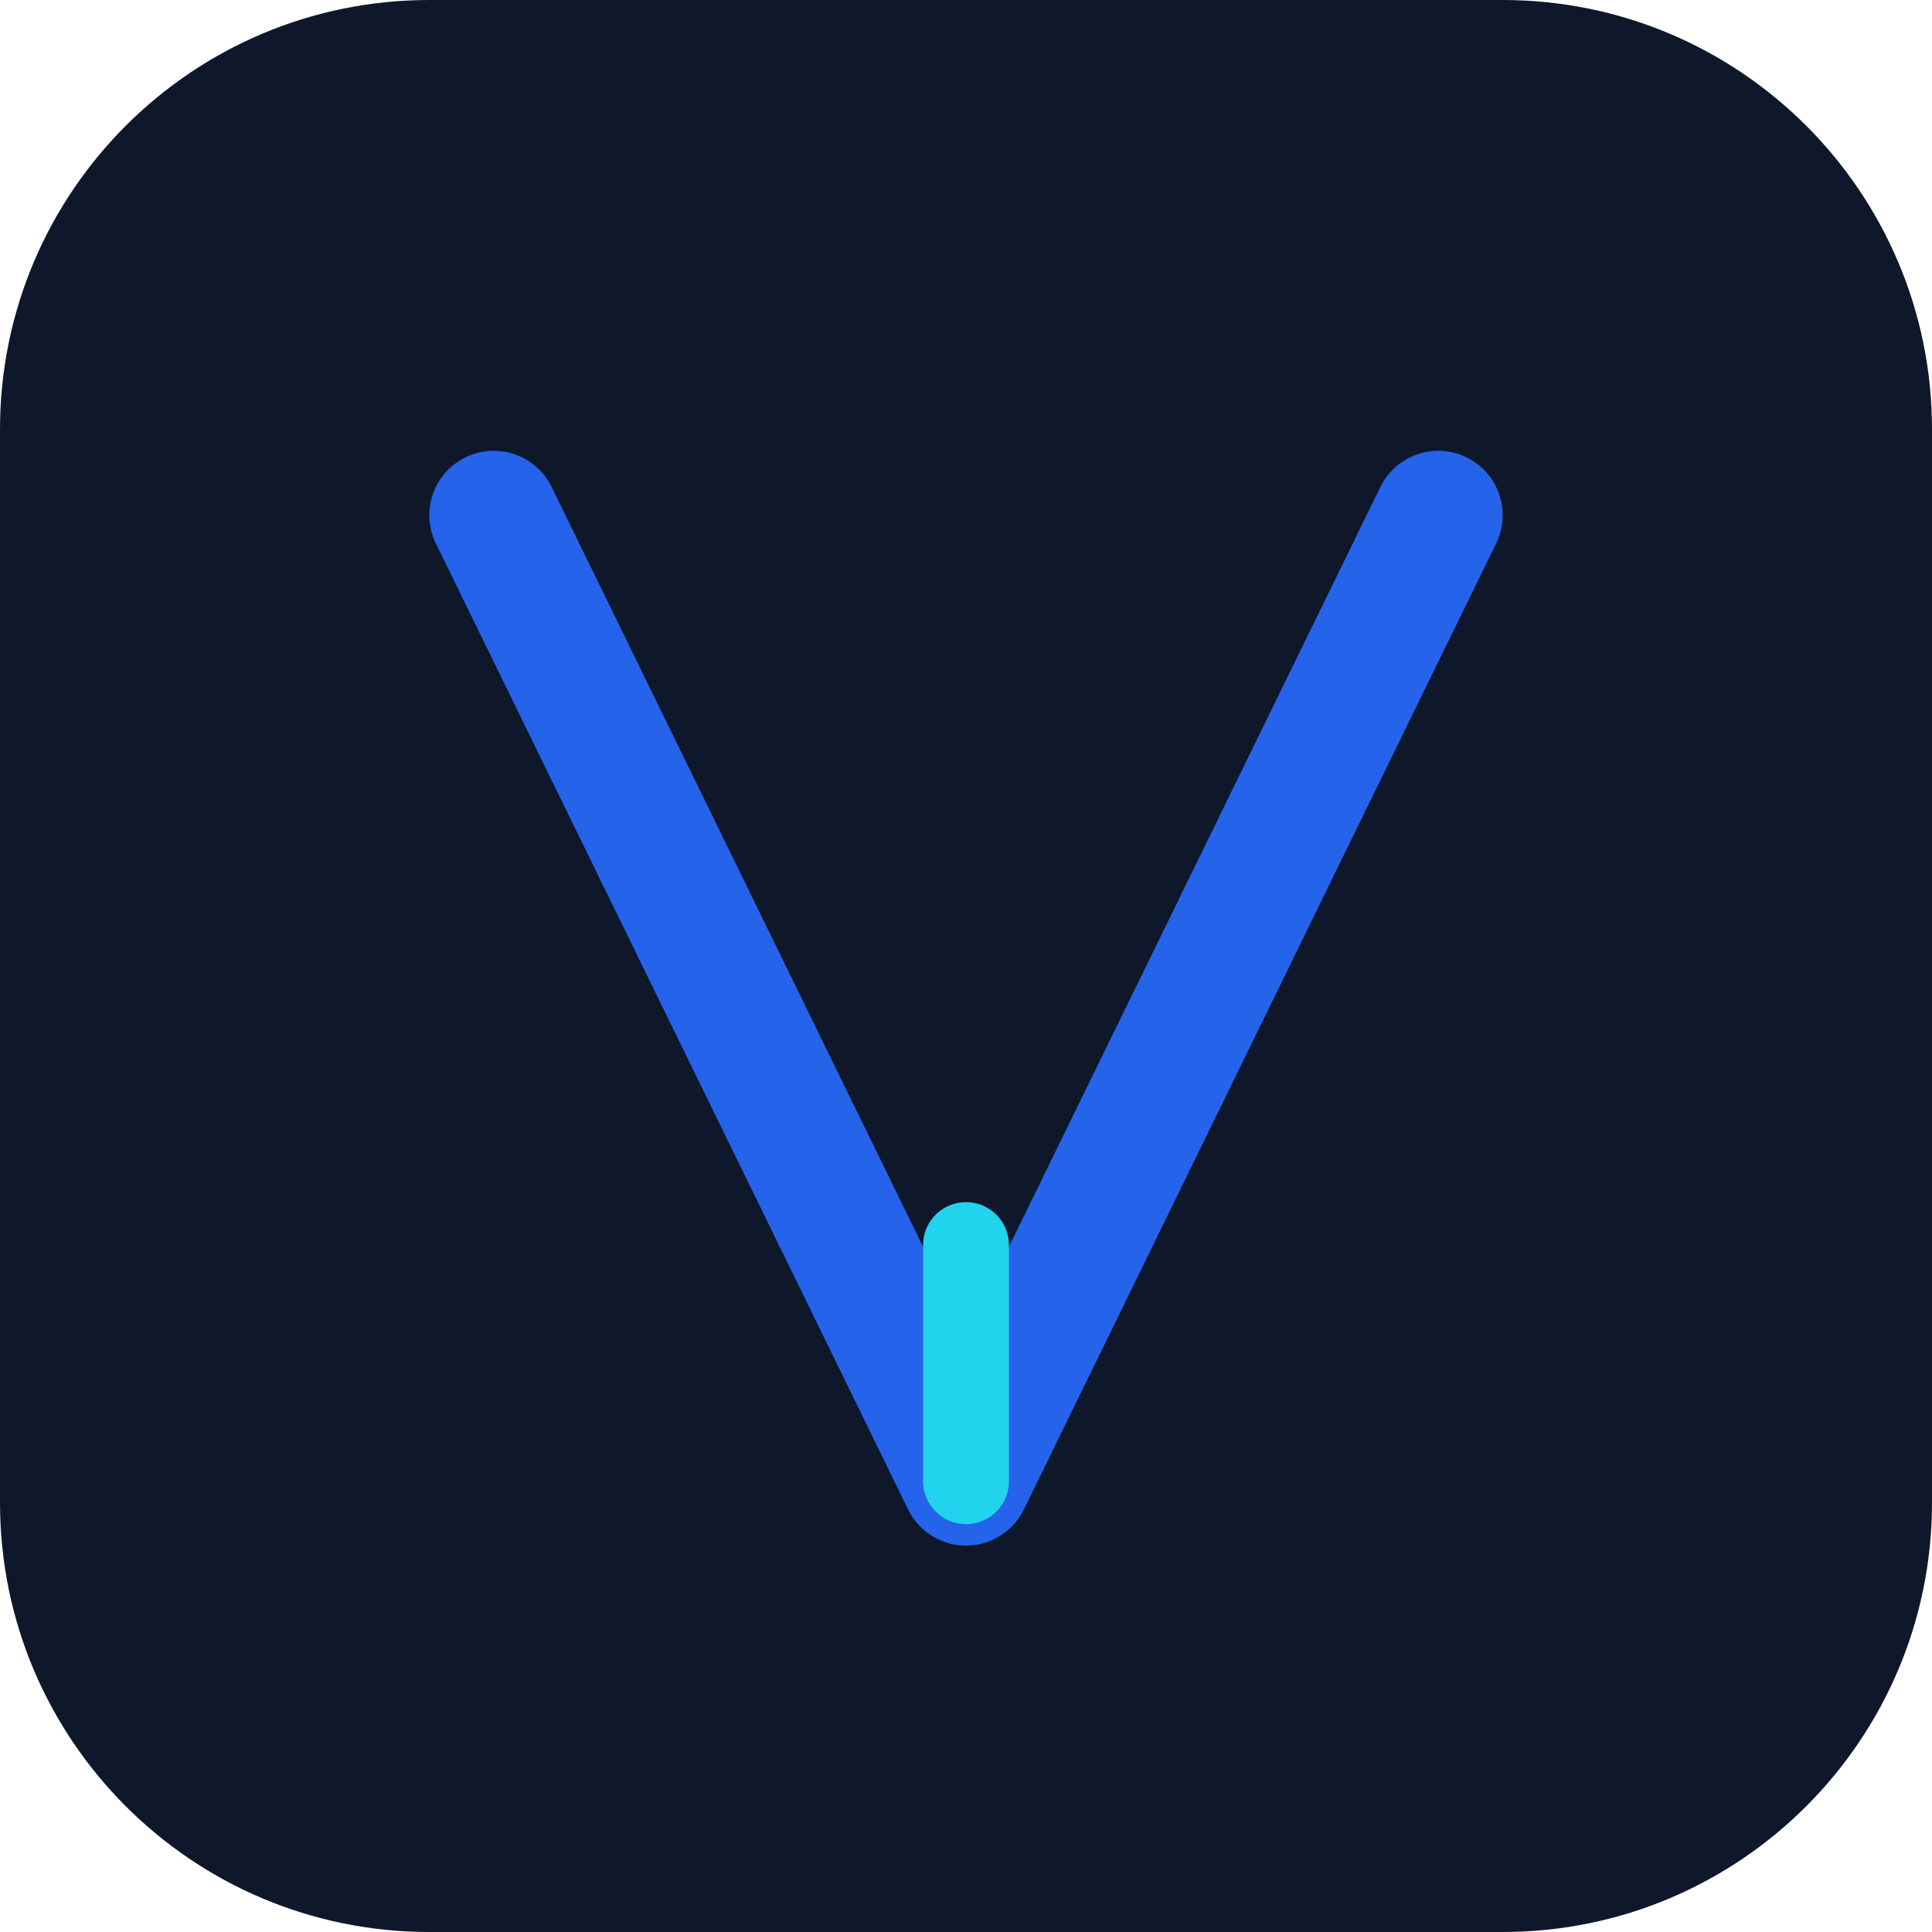
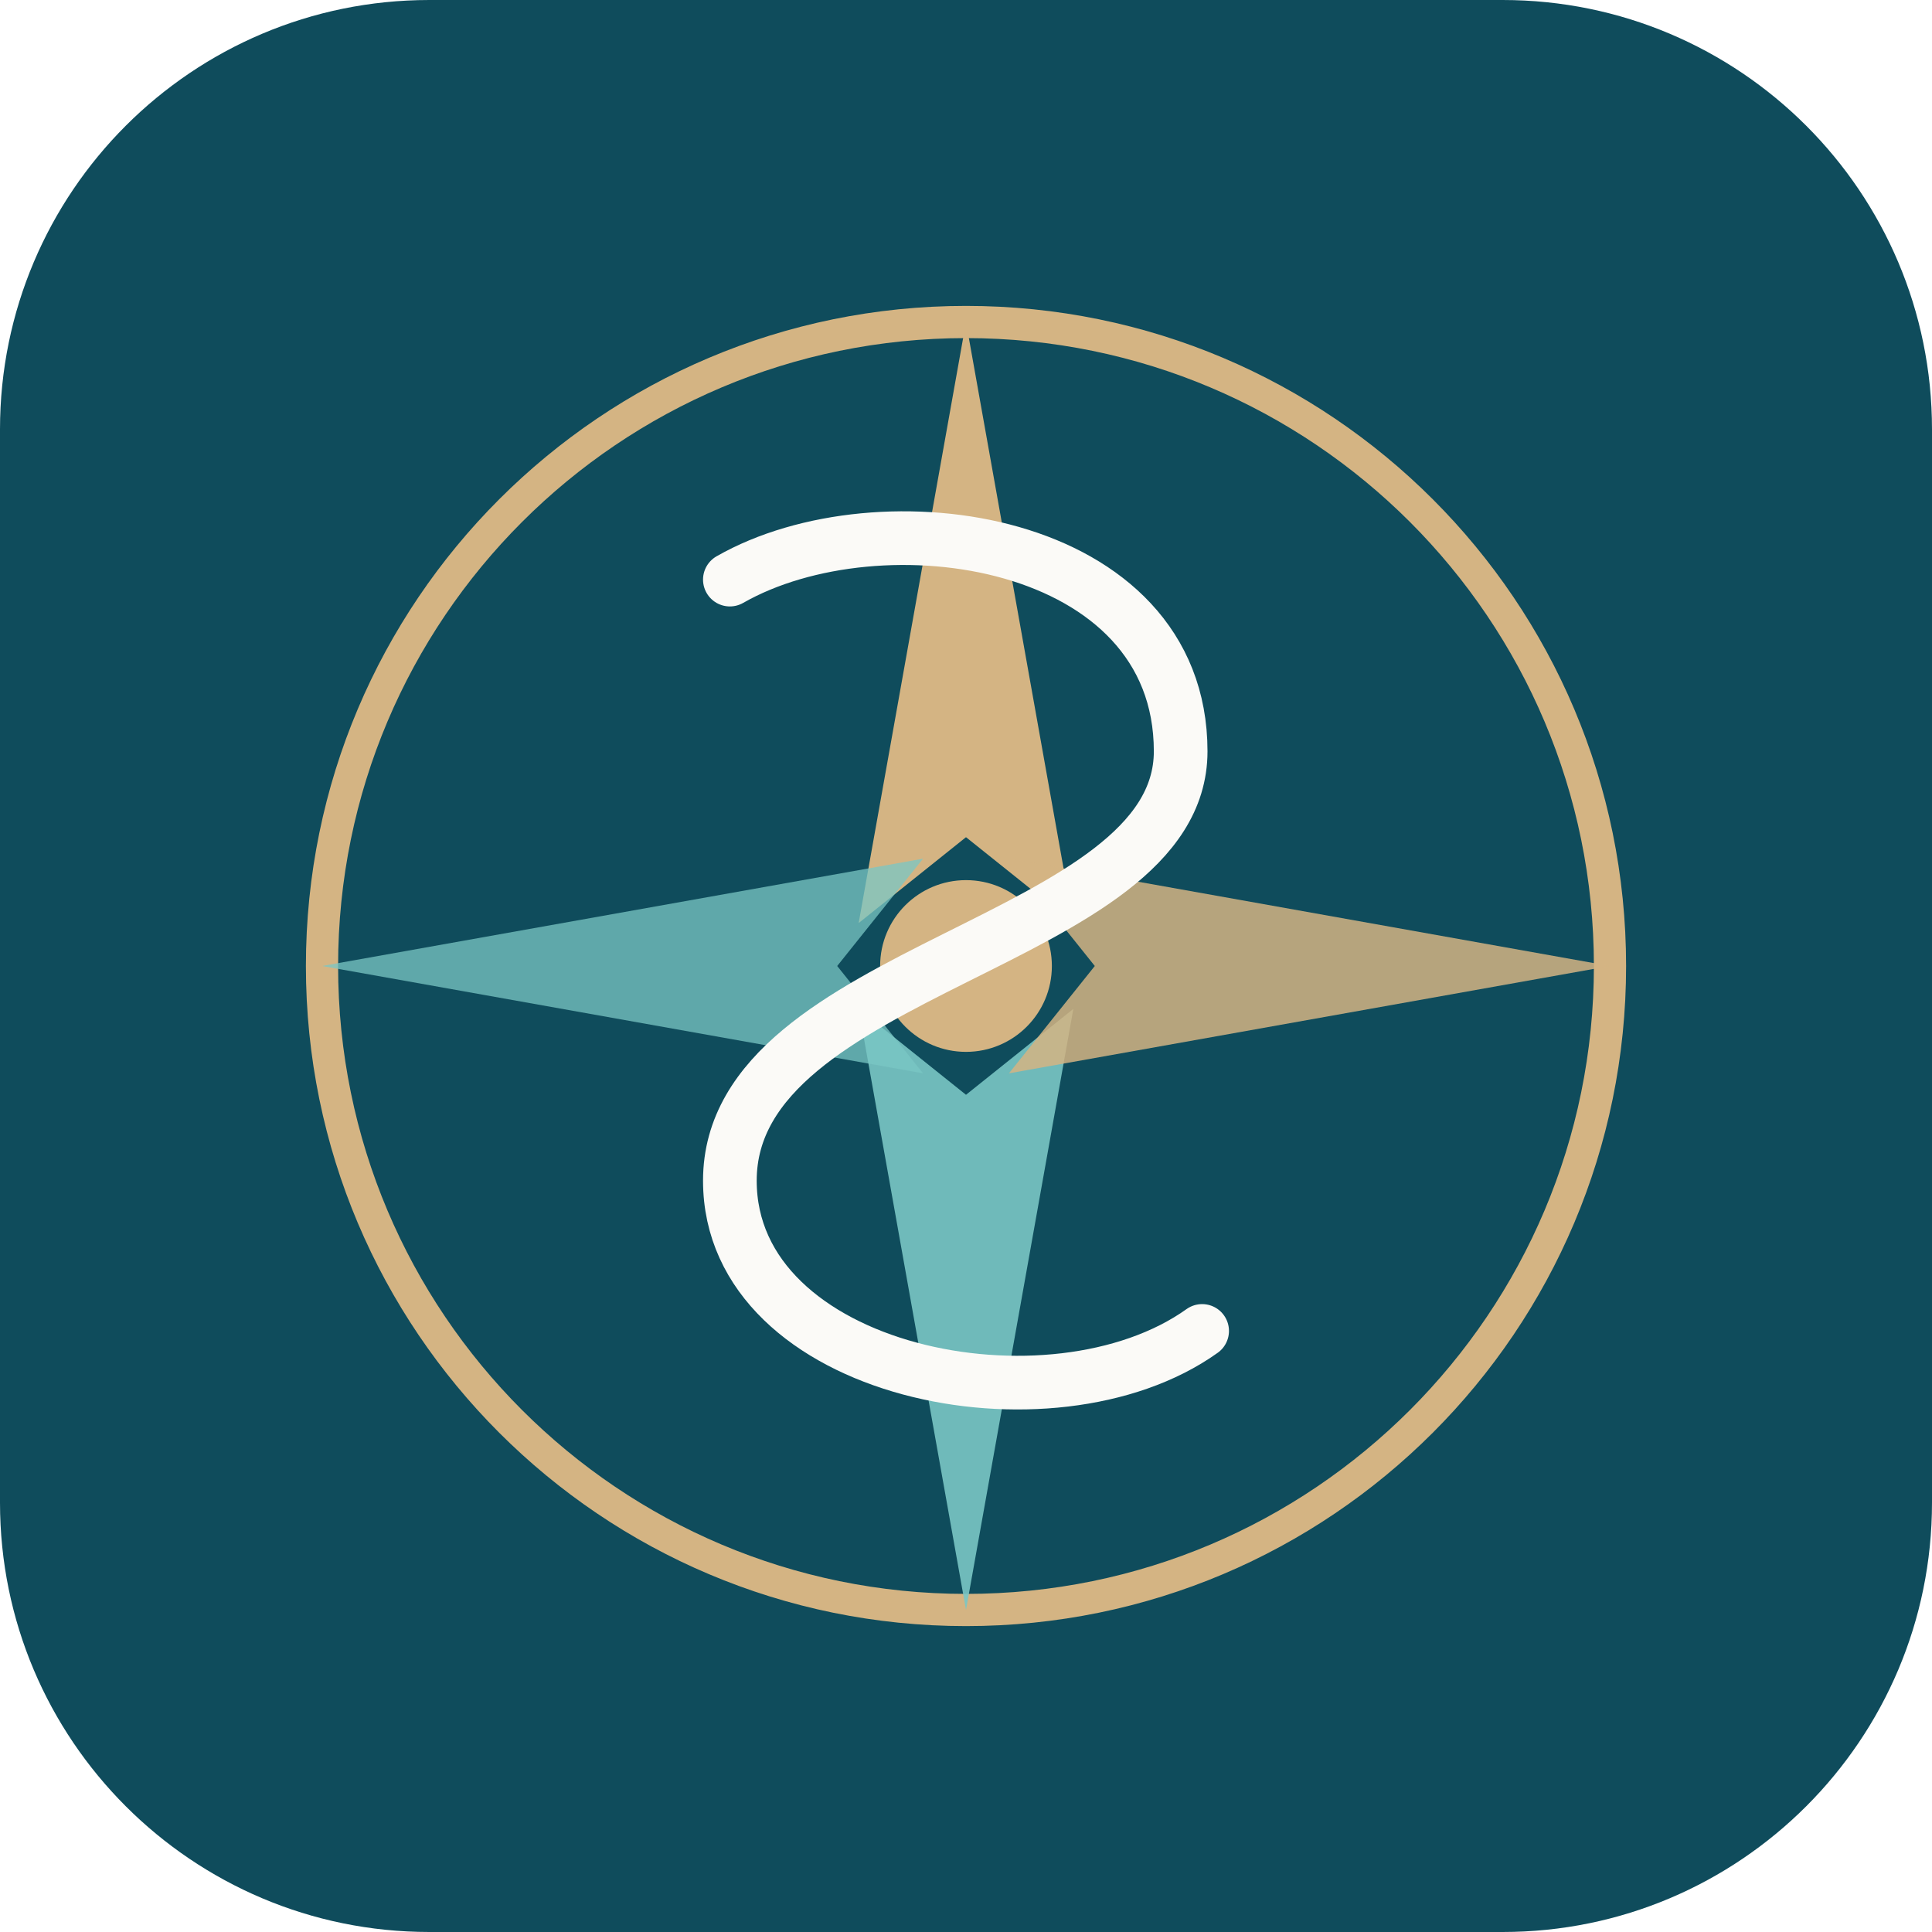
<svg xmlns="http://www.w3.org/2000/svg" width="180" height="180" viewBox="0 0 180 180" fill="none">
-   <rect width="180" height="180" rx="40" fill="#0F172A" />
-   <path d="M46 48 L90 138 L134 48" stroke="#2563EB" stroke-width="12" stroke-linecap="round" stroke-linejoin="round" fill="none" />
-   <path d="M90 138 L90 116" stroke="#22D3EE" stroke-width="8" stroke-linecap="round" />
+   <rect width="180" height="180" rx="40" fill="#0F4C5C" />
+   <circle cx="90" cy="90" r="60" fill="none" stroke="#D4B483" stroke-width="3" />
+   <circle cx="90" cy="90" r="8" fill="#D4B483" />
+   <path d="M90 30 L100 86 L90 78 L80 86 Z" fill="#D4B483" />
+   <path d="M90 150 L80 94 L90 102 L100 94 Z" fill="#7AC7C4" opacity="0.9" />
+   <path d="M30 90 L86 80 L78 90 L86 100 Z" fill="#7AC7C4" opacity="0.75" />
+   <path d="M150 90 L94 100 L102 90 L94 80 Z" fill="#D4B483" opacity="0.85" />
+   <path d="M68 54 C82 46 110 50 110 70 C110 88 68 90 68 110 C68 128 98 134 112 124" fill="none" stroke="#FBFAF7" stroke-width="5" stroke-linecap="round" />
</svg>
